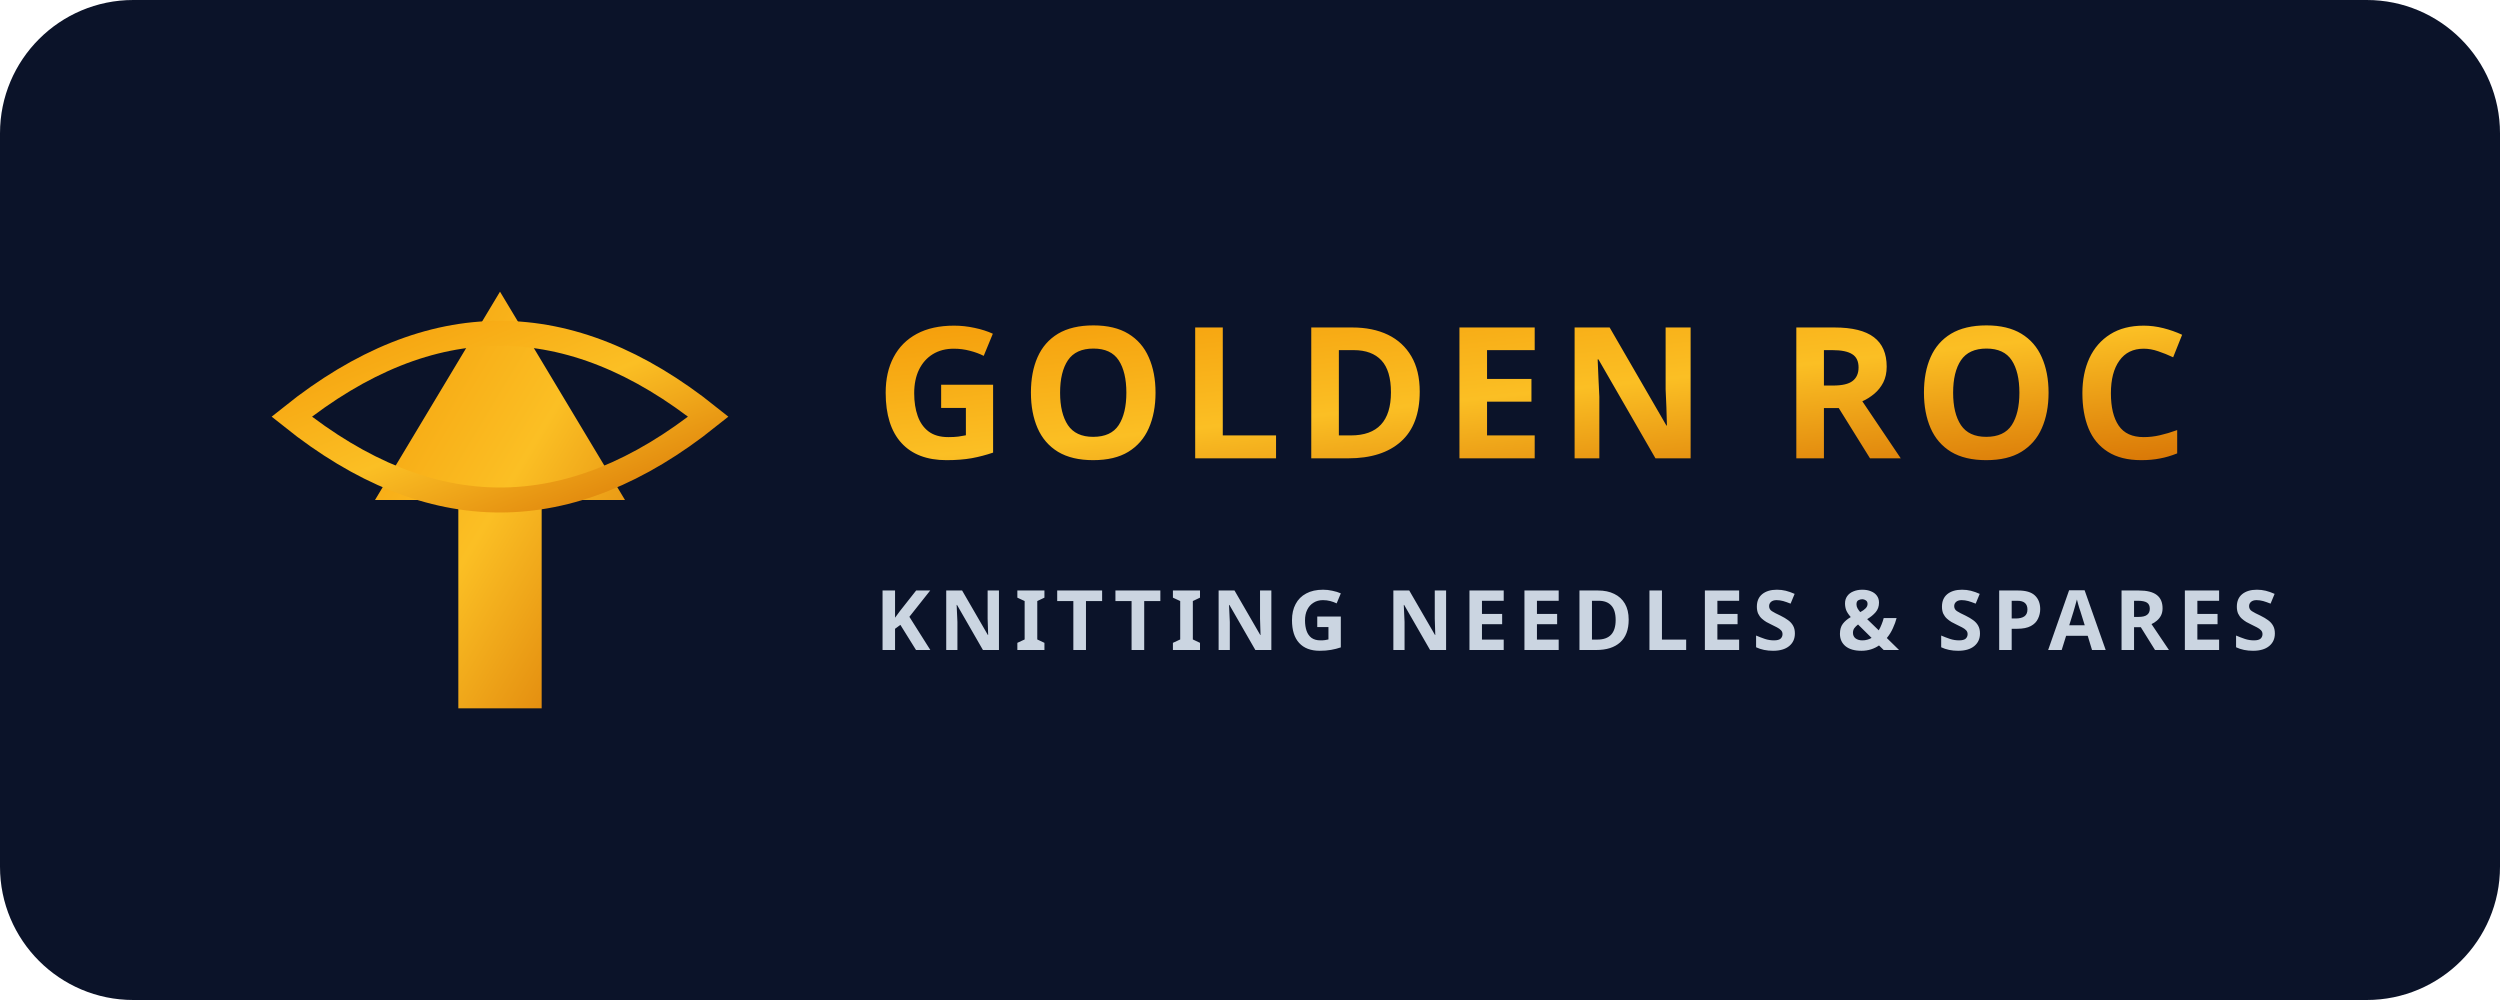
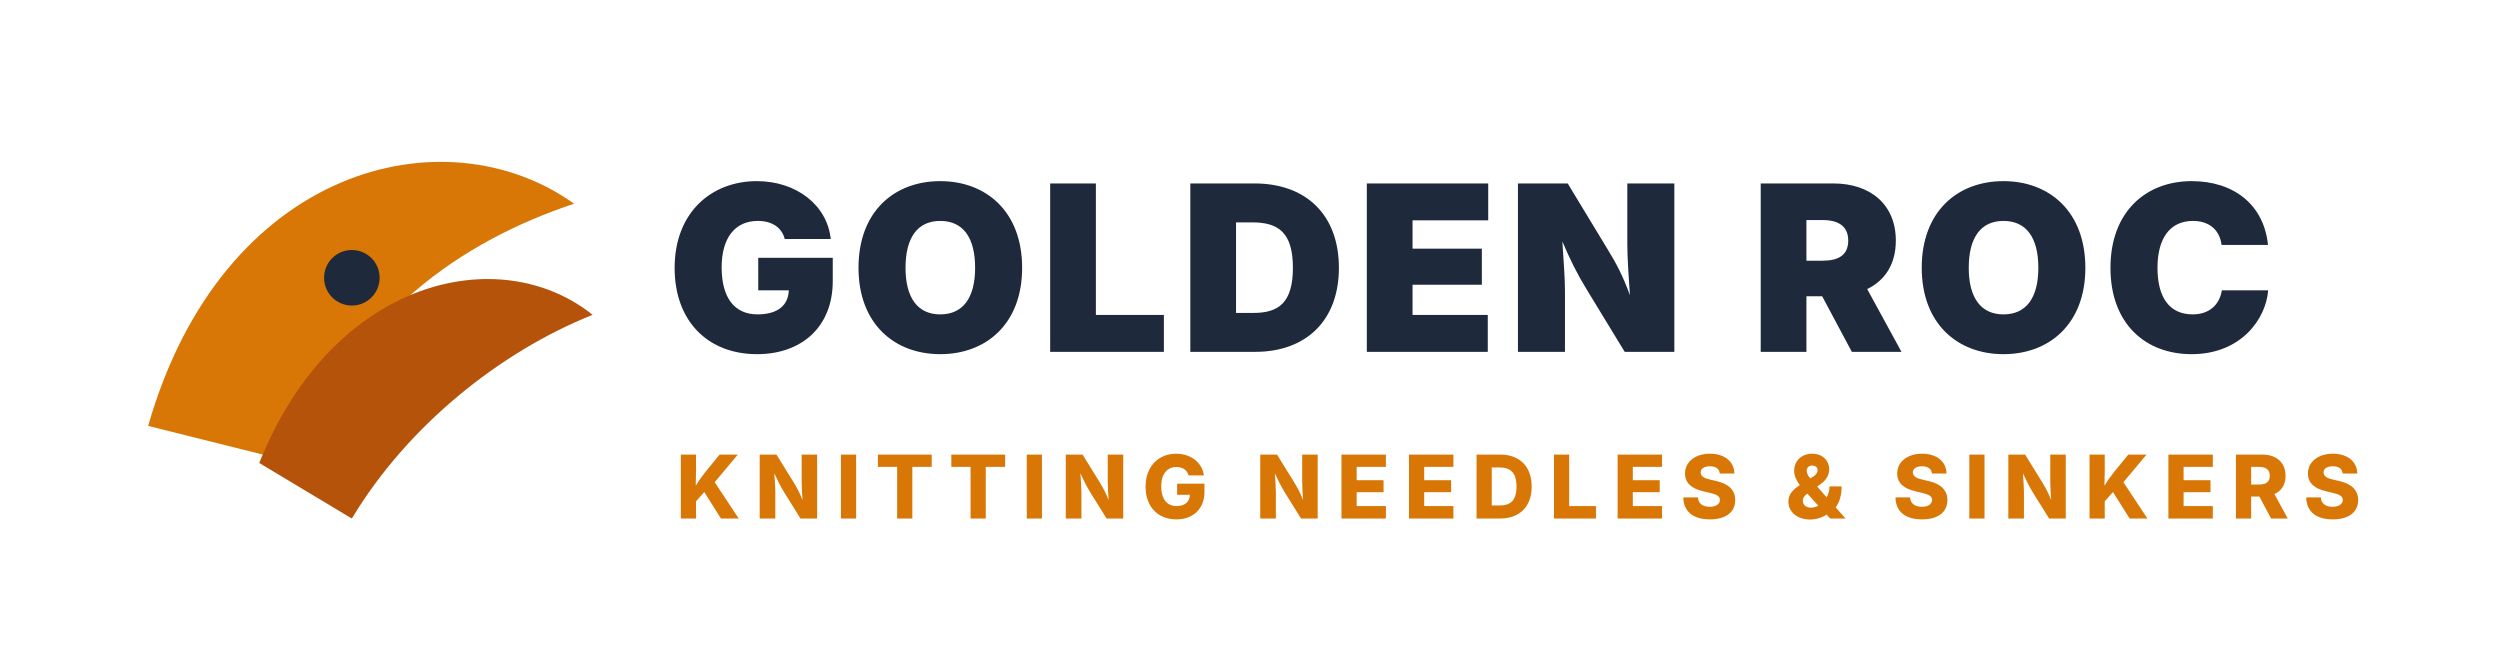
- <svg xmlns="http://www.w3.org/2000/svg" viewBox="0 0 300 120" width="300" height="120">
-   <defs>
-     <linearGradient id="goldGrad" x1="0%" y1="0%" x2="100%" y2="100%">
-       <stop offset="0%" stop-color="#f59e0b" />
-       <stop offset="50%" stop-color="#fbbf24" />
-       <stop offset="100%" stop-color="#d97706" />
-     </linearGradient>
-   </defs>
-   <rect width="300" height="120" rx="16" fill="#0b1329" />
-   <g transform="translate(25, 25)">
-     <path d="M35 10 L50 35 L40 35 L40 60 L30 60 L30 35 L20 35 Z" fill="url(#goldGrad)" />
-     <path d="M10 25 Q35 5 60 25 Q35 45 10 25 Z" fill="none" stroke="url(#goldGrad)" stroke-width="3" />
+ <svg xmlns="http://www.w3.org/2000/svg" viewBox="0 0 270 70" width="270" height="70">
+   <g transform="translate(10, 8)">
+     <path d="M6 38 C 14 10, 38 4, 52 14 C 40 18, 28 26, 22 42 Z" fill="#d97706" />
+     <path d="M18 42 C 26 22, 44 18, 54 26 C 44 30, 34 38, 28 48 Z" fill="#b45309" />
+     <circle cx="28" cy="22" r="3" fill="#1e293b" />
  </g>
-   <text x="105" y="55" font-family="'Outfit', sans-serif" font-weight="900" font-size="22" fill="url(#goldGrad)" letter-spacing="1.5">GOLDEN ROC</text>
-   <text x="105" y="78" font-family="'Segoe UI', sans-serif" font-weight="700" font-size="10" fill="#cbd5e1" letter-spacing="1">KNITTING NEEDLES &amp; SPARES</text>
+   <text x="72" y="38" font-family="'Plus Jakarta Sans', 'Inter', system-ui, sans-serif" font-weight="900" font-size="25" fill="#1e293b" letter-spacing="1">GOLDEN ROC</text>
+   <text x="73" y="56" font-family="'Plus Jakarta Sans', 'Inter', system-ui, sans-serif" font-weight="800" font-size="9.5" fill="#d97706" letter-spacing="1.5">KNITTING NEEDLES &amp; SINKERS</text>
</svg>
